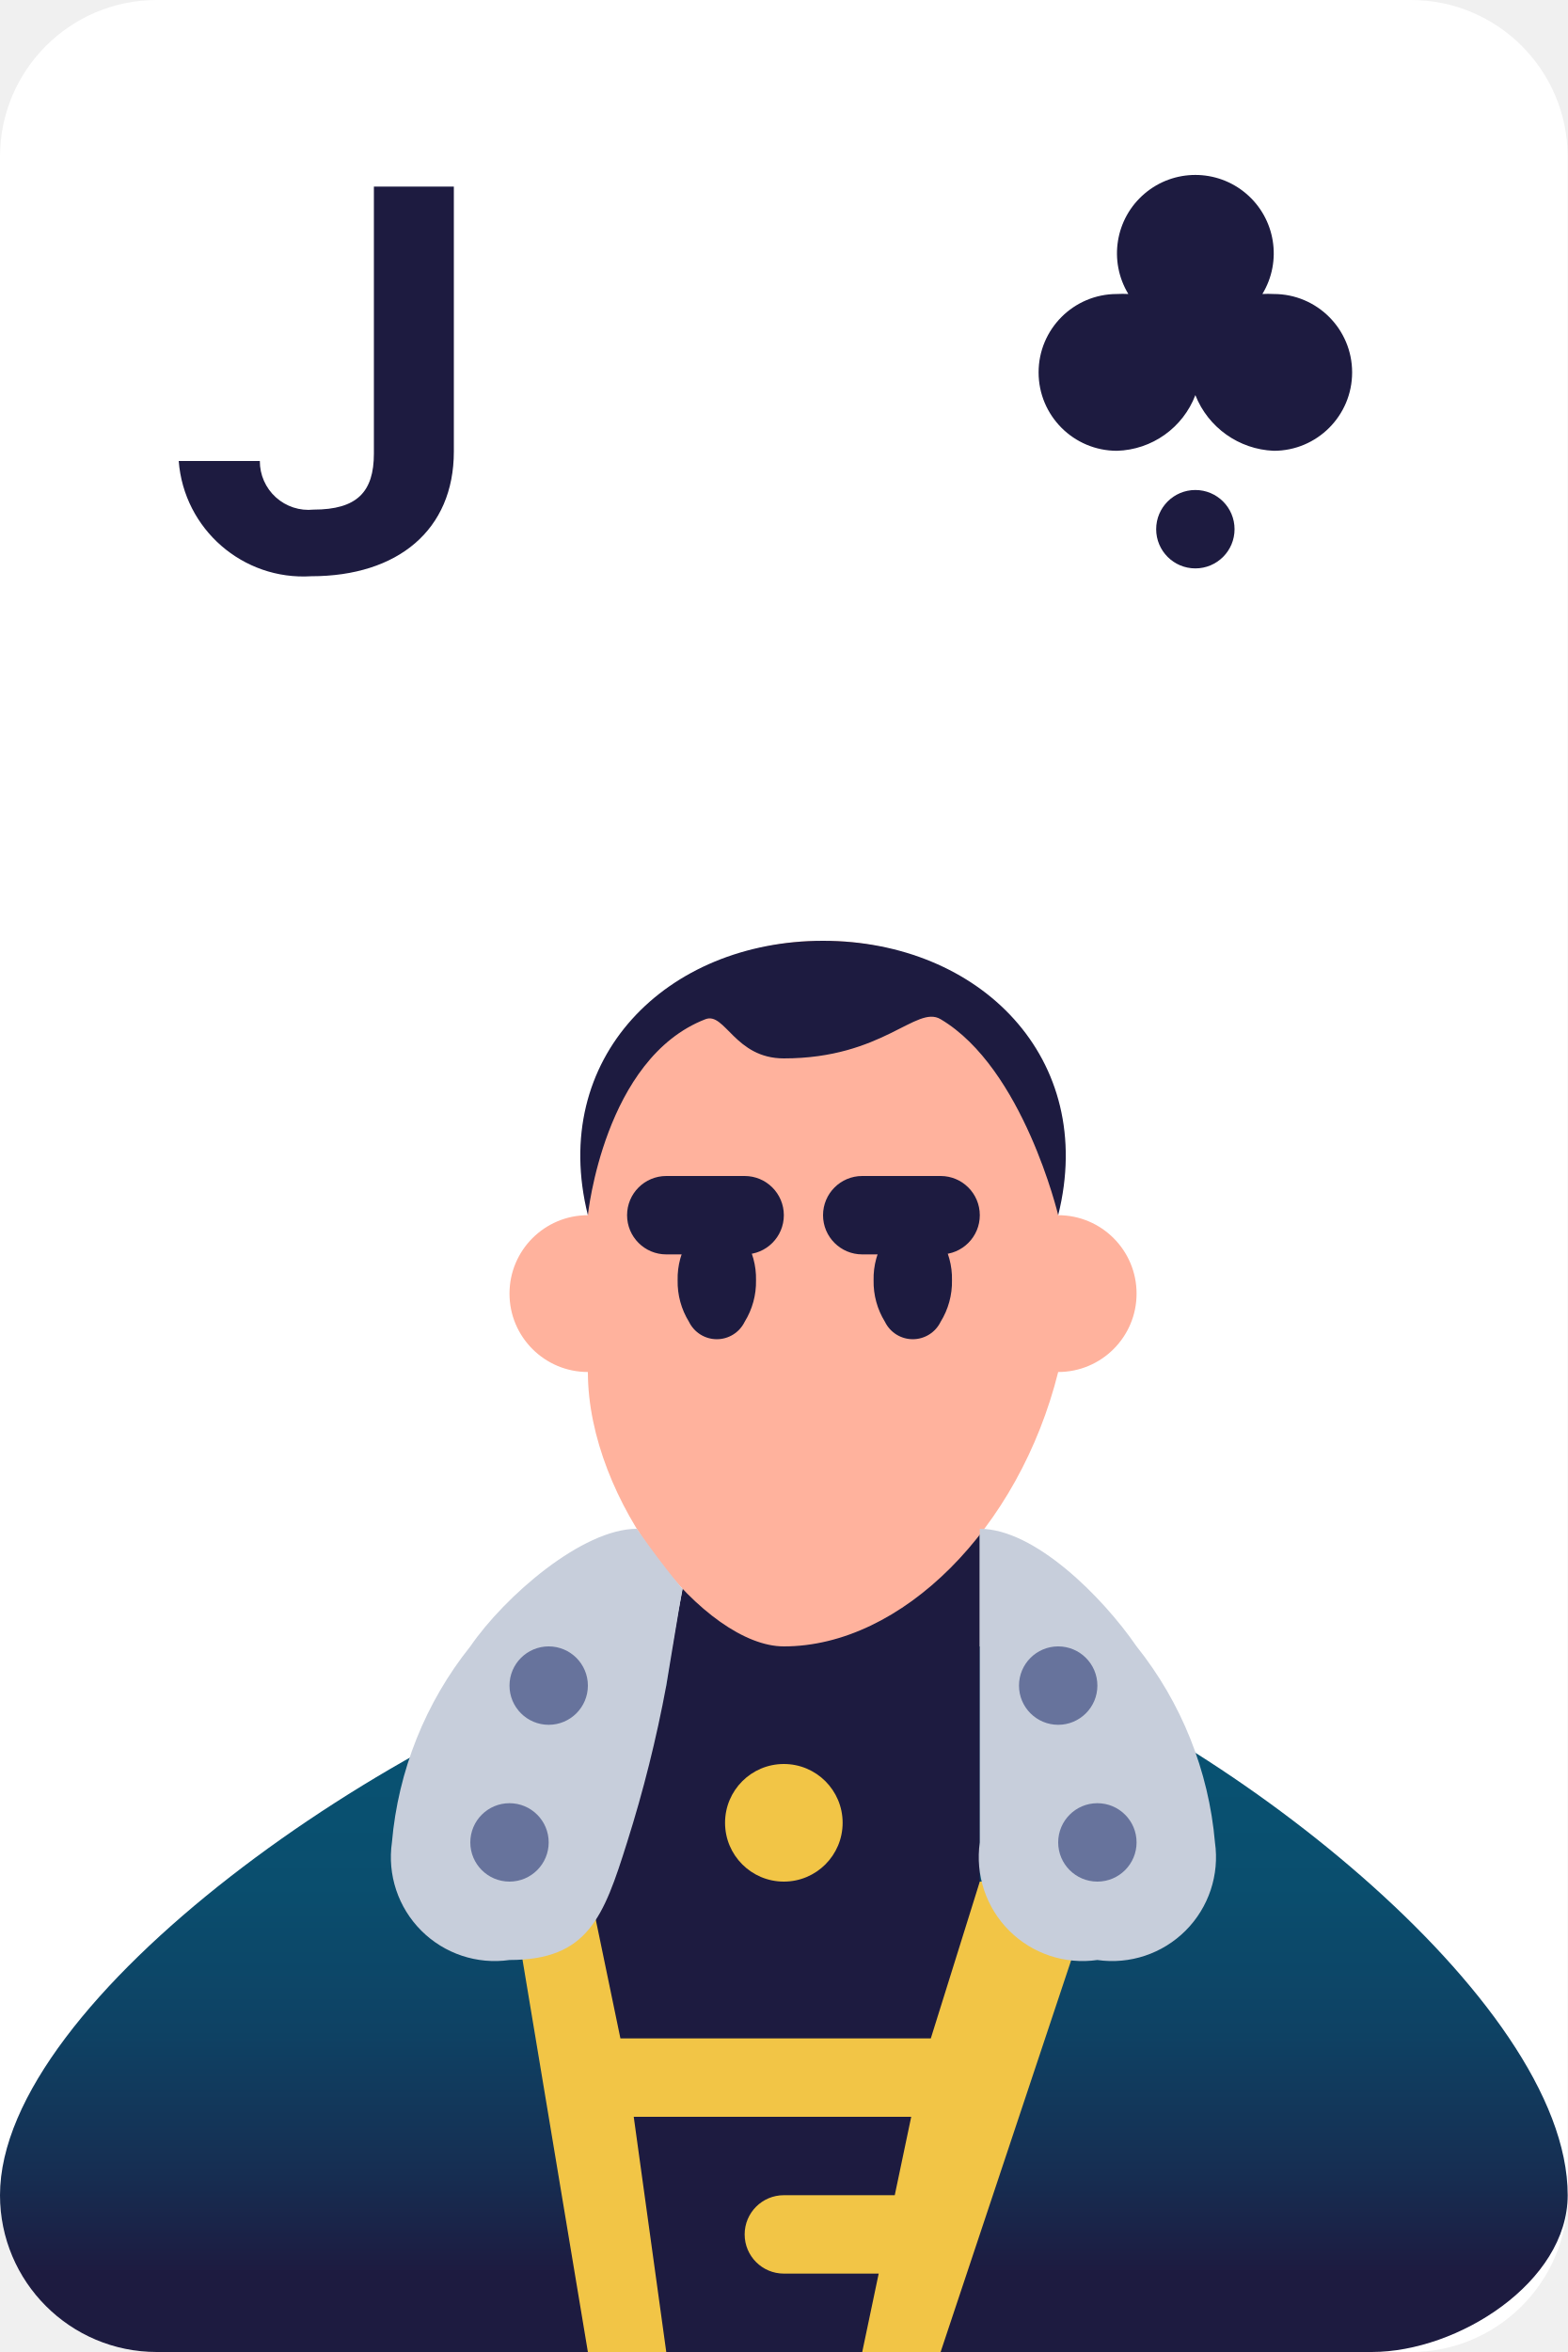
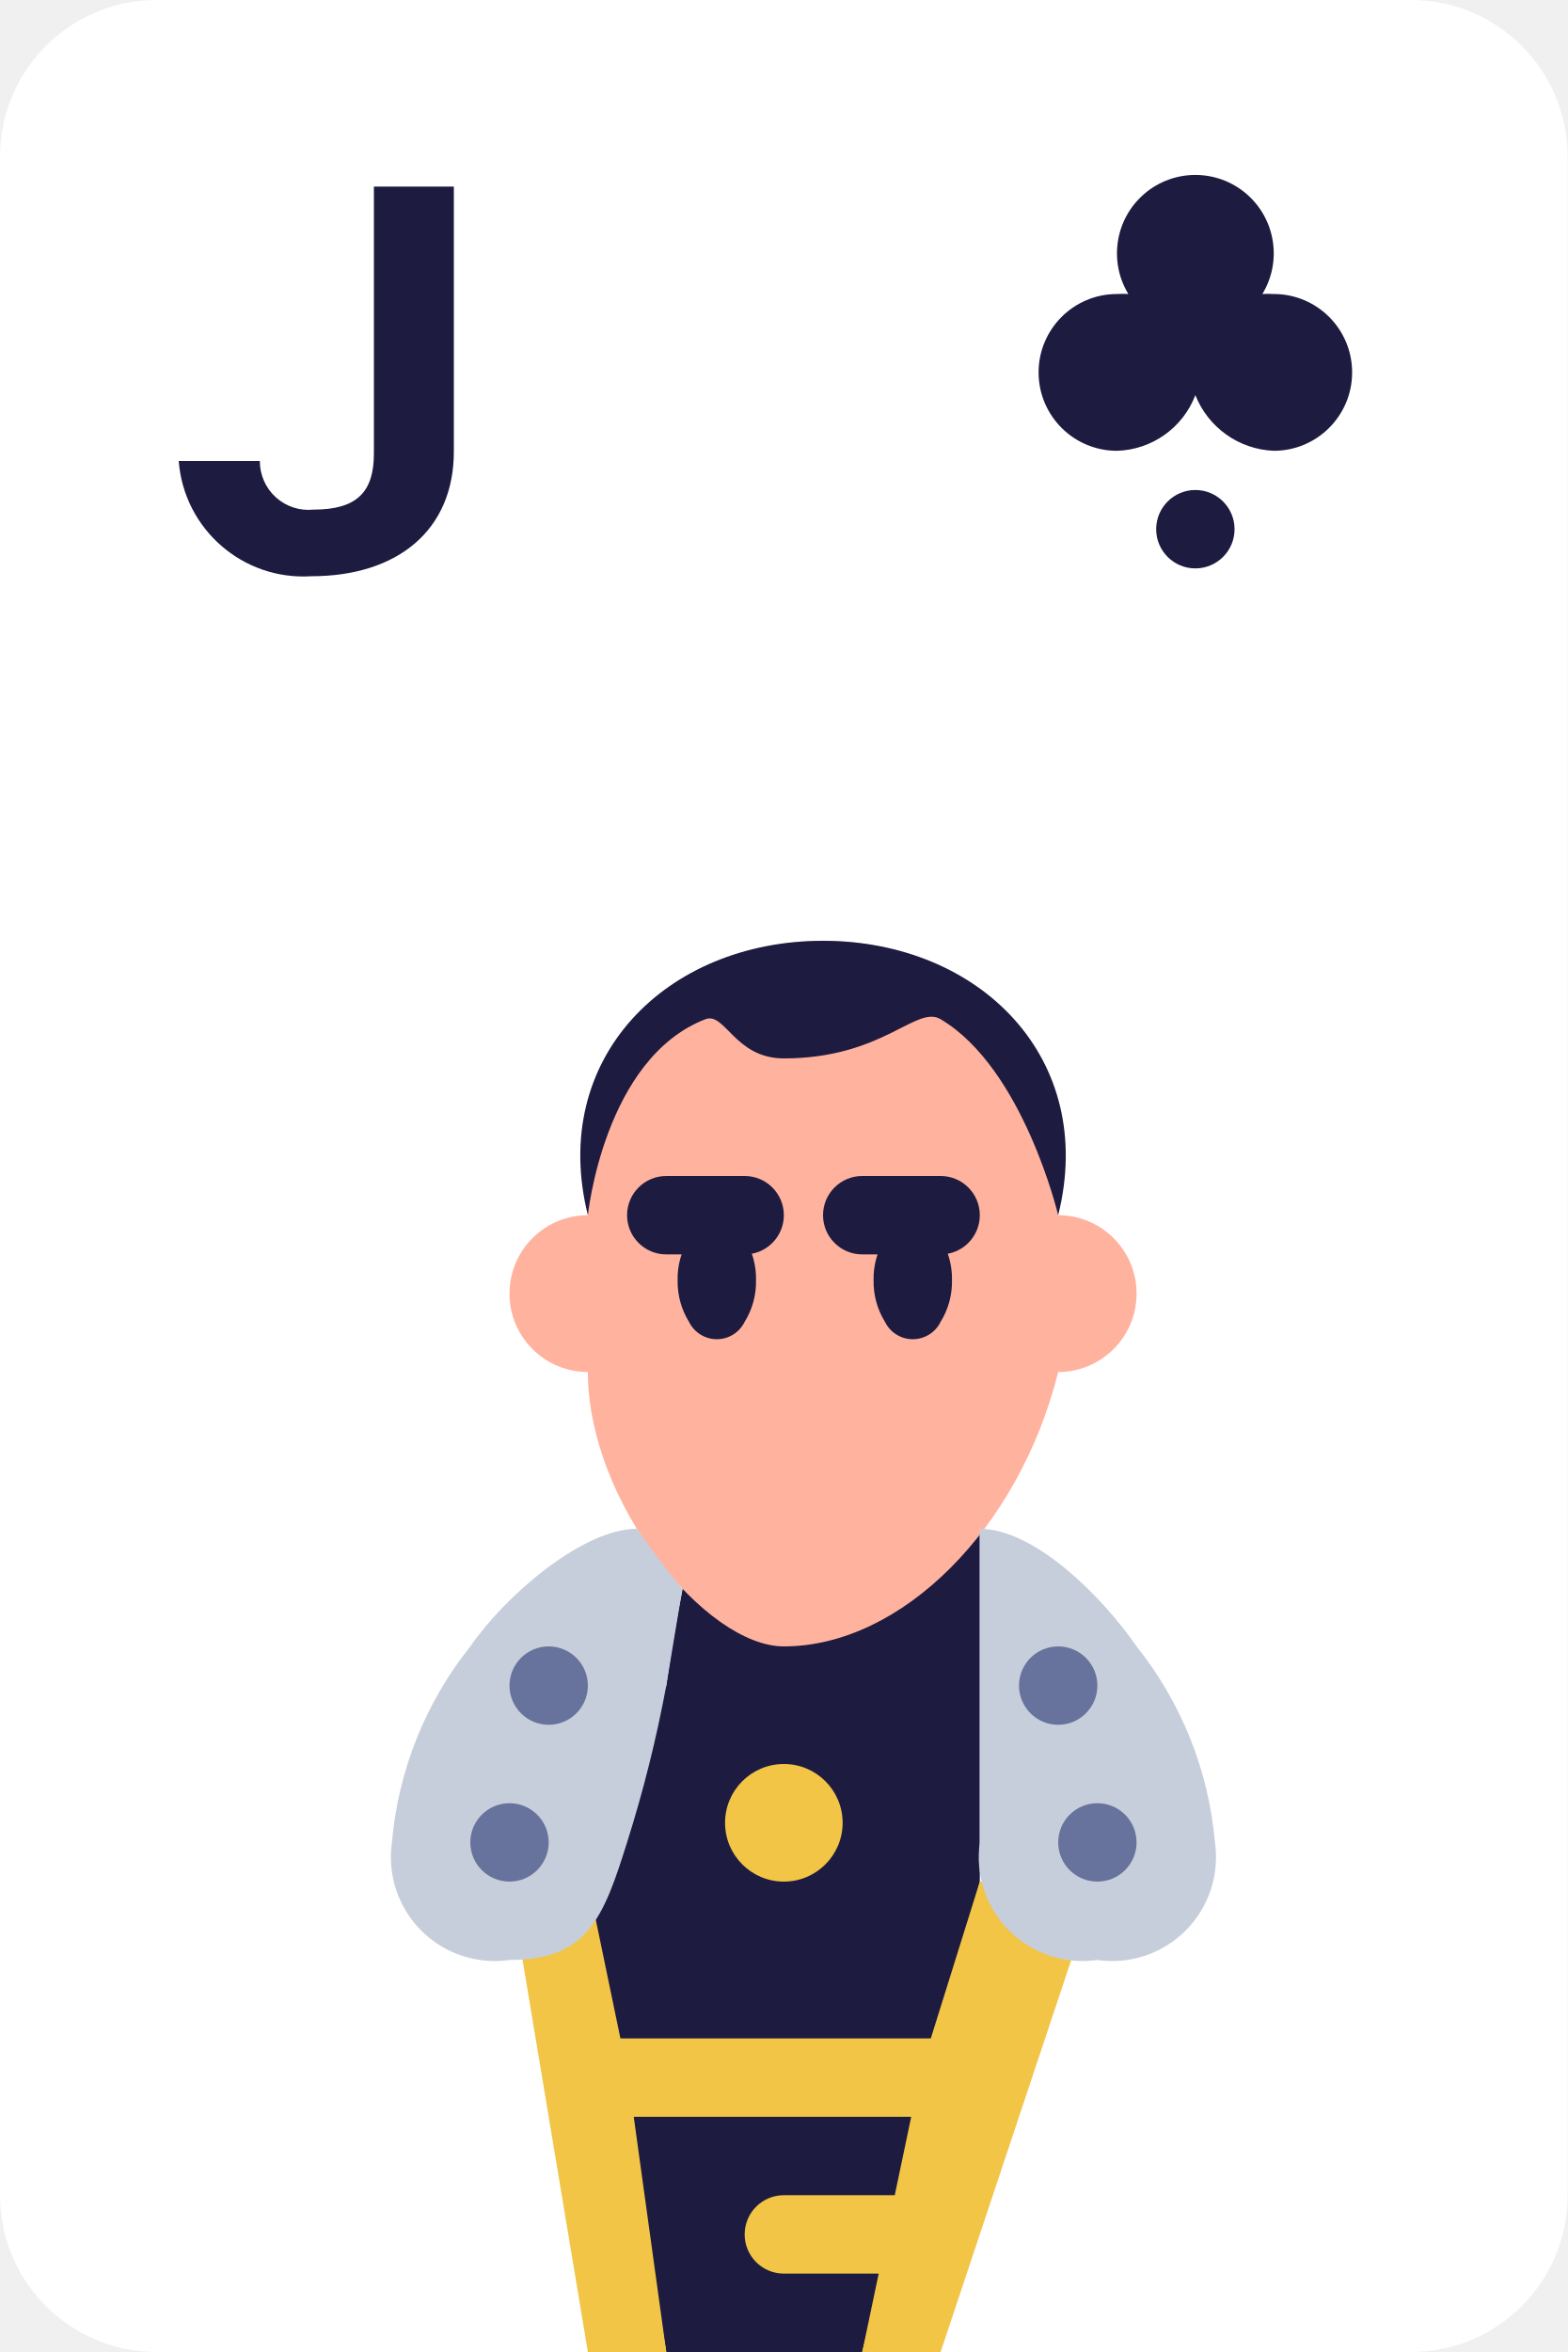
<svg xmlns="http://www.w3.org/2000/svg" viewBox="0 0 40 60">
-   <defs>
-     <linearGradient id="svg_card_clubs_jack_1" x1="20" y1="44.47" x2="20" y2="57.99" gradientUnits="userSpaceOnUse">
-       <stop offset="0" stop-color="#085272" />
-       <stop offset=".27" stop-color="#0a4e6e" />
-       <stop offset=".54" stop-color="#0e4264" />
-       <stop offset=".81" stop-color="#162e52" />
-       <stop offset="1" stop-color="#1d1b40" />
-     </linearGradient>
-   </defs>
  <rect width="40" height="60" rx="4" fill="#fff" />
-   <path fill="#1d1b40" d="M11.58 4.76v6.76c0 2-1.43 3.18-3.64 3.18a3.19 3.19 0 01-3.38-2.94h2.07A1.24 1.24 0 008 13c1.11 0 1.54-.45 1.54-1.43V4.76z" />
-   <circle fill="#1d1b40" cx="30.5" cy="13.5" r="1" />
-   <path fill="#1d1b40" d="M32.5 7.5a2.58 2.58 0 00-.29 0 2 2 0 10-3.42 0 2.58 2.58 0 00-.29 0 2 2 0 000 4 2.21 2.21 0 002-1.42 2.25 2.25 0 002 1.42 2 2 0 000-4z" />
-   <path d="M0 56a4 4 0 004 4h31c2.21 0 5-1.79 5-4 0-5-9-12-15-14h-8c-7 2-17 9-17 14z" fill="url(#svg_card_clubs_jack_1)" />
-   <path fill="#1d1b40" d="M18 38h7v10l-3 12h-5l-2-12 2-5a43.31 43.31 0 011-5z" />
-   <path fill="#f2c546" d="M25 48l-1.25 4h-7.92L15 48h-2l2 12h2l-.83-6h7.08l-.42 2H20a1 1 0 000 2h2.42L22 60h2l4-12z" />
+   <path d="M11.58 4.76v6.76c0 2-1.43 3.18-3.64 3.18a3.19 3.19 0 01-3.38-2.94h2.07A1.24 1.24 0 008 13c1.11 0 1.54-.45 1.54-1.43V4.76z" fill="#1d1b40" />
+   <circle cx="30.5" cy="13.5" r="1" fill="#1d1b40" />
+   <path d="M32.5 7.5a2.58 2.58 0 00-.29 0 2 2 0 10-3.42 0 2.58 2.58 0 00-.29 0 2 2 0 000 4 2.21 2.21 0 002-1.42 2.25 2.25 0 002 1.42 2 2 0 000-4z" fill="#1d1b40" />
+   <path d="M0 56a4 4 0 004 4h32a4 4 0 004-4c0-5-9-12-15-14h-8c-7 2-17 9-17 14z" fill="url(data:application/xml,%3Csvg%20xmlns%3D%22http%3A%2F%2Fwww.w3.org%2F2000%2Fsvg%22%3E%3ClinearGradient%20id%3D%22gradient%22%20x1%3D%2220%22%20y1%3D%2244.47%22%20x2%3D%2220%22%20y2%3D%2257.99%22%20gradientUnits%3D%22userSpaceOnUse%22%3E%3Cstop%20offset%3D%220%22%20stop-color%3D%22%23085272%22%2F%3E%3Cstop%20offset%3D%22.27%22%20stop-color%3D%22%230a4e6e%22%2F%3E%3Cstop%20offset%3D%22.54%22%20stop-color%3D%22%230e4264%22%2F%3E%3Cstop%20offset%3D%22.81%22%20stop-color%3D%22%23162e52%22%2F%3E%3Cstop%20offset%3D%221%22%20stop-color%3D%22%231d1b40%22%2F%3E%3C%2FlinearGradient%3E%3C%2Fsvg%3E#gradient)" />
+   <path d="M18 38h7v10l-3 12h-5l-2-12 2-5a43.31 43.31 0 011-5z" fill="#1d1b40" />
+   <path d="M25 48l-1.25 4h-7.92L15 48h-2l2 12h2l-.83-6h7.08l-.42 2H20a1 1 0 000 2h2.42L22 60h2l4-12z" fill="#f2c546" />
  <path d="M27 31c0-4-2-7-6-7s-6 3-6 7a2 2 0 000 4c0 3.31 3 7 5 7 3 0 6-3 7-7a2 2 0 000-4z" fill="#ffb29d" />
-   <path fill="#1d1b40" d="M27 31c1-4-2-7-6-7s-7 3-6 7c0 0 .41-4 3-5 .5-.19.75 1 2 1 2.53 0 3.38-1.37 4-1 2.11 1.25 3 5 3 5zm-7.71 1.66a1.94 1.94 0 01-.29 1.06.79.79 0 01-1.42 0 1.94 1.94 0 01-.29-1.06 1.92 1.92 0 01.29-1.06.79.79 0 011.42 0 1.92 1.92 0 01.29 1.06zm5 0a1.94 1.94 0 01-.29 1.06.79.79 0 01-1.42 0 1.94 1.94 0 01-.29-1.06 1.92 1.92 0 01.29-1.06.79.79 0 011.42 0 1.92 1.92 0 01.29 1.06z" />
-   <path fill="#1d1b40" d="M19 32h-2a1 1 0 01-1-1 1 1 0 011-1h2a1 1 0 011 1 1 1 0 01-1 1zm5 0h-2a1 1 0 01-1-1 1 1 0 011-1h2a1 1 0 011 1 1 1 0 01-1 1z" />
+   <path d="M27 31c1-4-2-7-6-7s-7 3-6 7c0 0 .41-4 3-5 .5-.19.75 1 2 1 2.53 0 3.38-1.37 4-1 2.11 1.25 3 5 3 5zm-7.71 1.66a1.94 1.94 0 01-.29 1.06.79.79 0 01-1.42 0 1.94 1.94 0 01-.29-1.06 1.92 1.92 0 01.29-1.06.79.79 0 011.42 0 1.92 1.92 0 01.29 1.06zm5 0a1.94 1.94 0 01-.29 1.06.79.79 0 01-1.42 0 1.94 1.94 0 01-.29-1.06 1.92 1.92 0 01.29-1.06.79.79 0 011.42 0 1.92 1.92 0 01.29 1.06z" fill="#1d1b40" />
+   <path d="M19 32h-2a1 1 0 01-1-1 1 1 0 011-1h2a1 1 0 011 1 1 1 0 01-1 1zm5 0h-2a1 1 0 01-1-1 1 1 0 011-1h2a1 1 0 011 1 1 1 0 01-1 1z" fill="#1d1b40" />
  <path d="M25 47v-8c1.39 0 3.12 1.72 4 3a9.3 9.3 0 012 5 2.65 2.65 0 01-3 3 2.65 2.65 0 01-3-3zm-9 0a33.45 33.45 0 001-4l.41-2.47c-.63-.75-1.16-1.53-1.16-1.53-1.39 0-3.37 1.72-4.25 3a9.3 9.3 0 00-2 5 2.65 2.65 0 003 3c2 0 2.4-1.09 3-3z" fill="#c7cedb" />
-   <circle fill="#67739c" cx="28" cy="47" r="1" />
-   <circle fill="#67739c" cx="27" cy="43" r="1" />
-   <circle fill="#67739c" cx="14" cy="43" r="1" />
-   <circle fill="#67739c" cx="13" cy="47" r="1" />
-   <circle fill="#f2c546" cx="20" cy="46.5" r="1.5" />
+   <circle cx="28" cy="47" r="1" fill="#67739c" />
+   <circle cx="27" cy="43" r="1" fill="#67739c" />
+   <circle cx="14" cy="43" r="1" fill="#67739c" />
+   <circle cx="13" cy="47" r="1" fill="#67739c" />
+   <circle cx="20" cy="46.5" r="1.5" fill="#f2c546" />
</svg>
